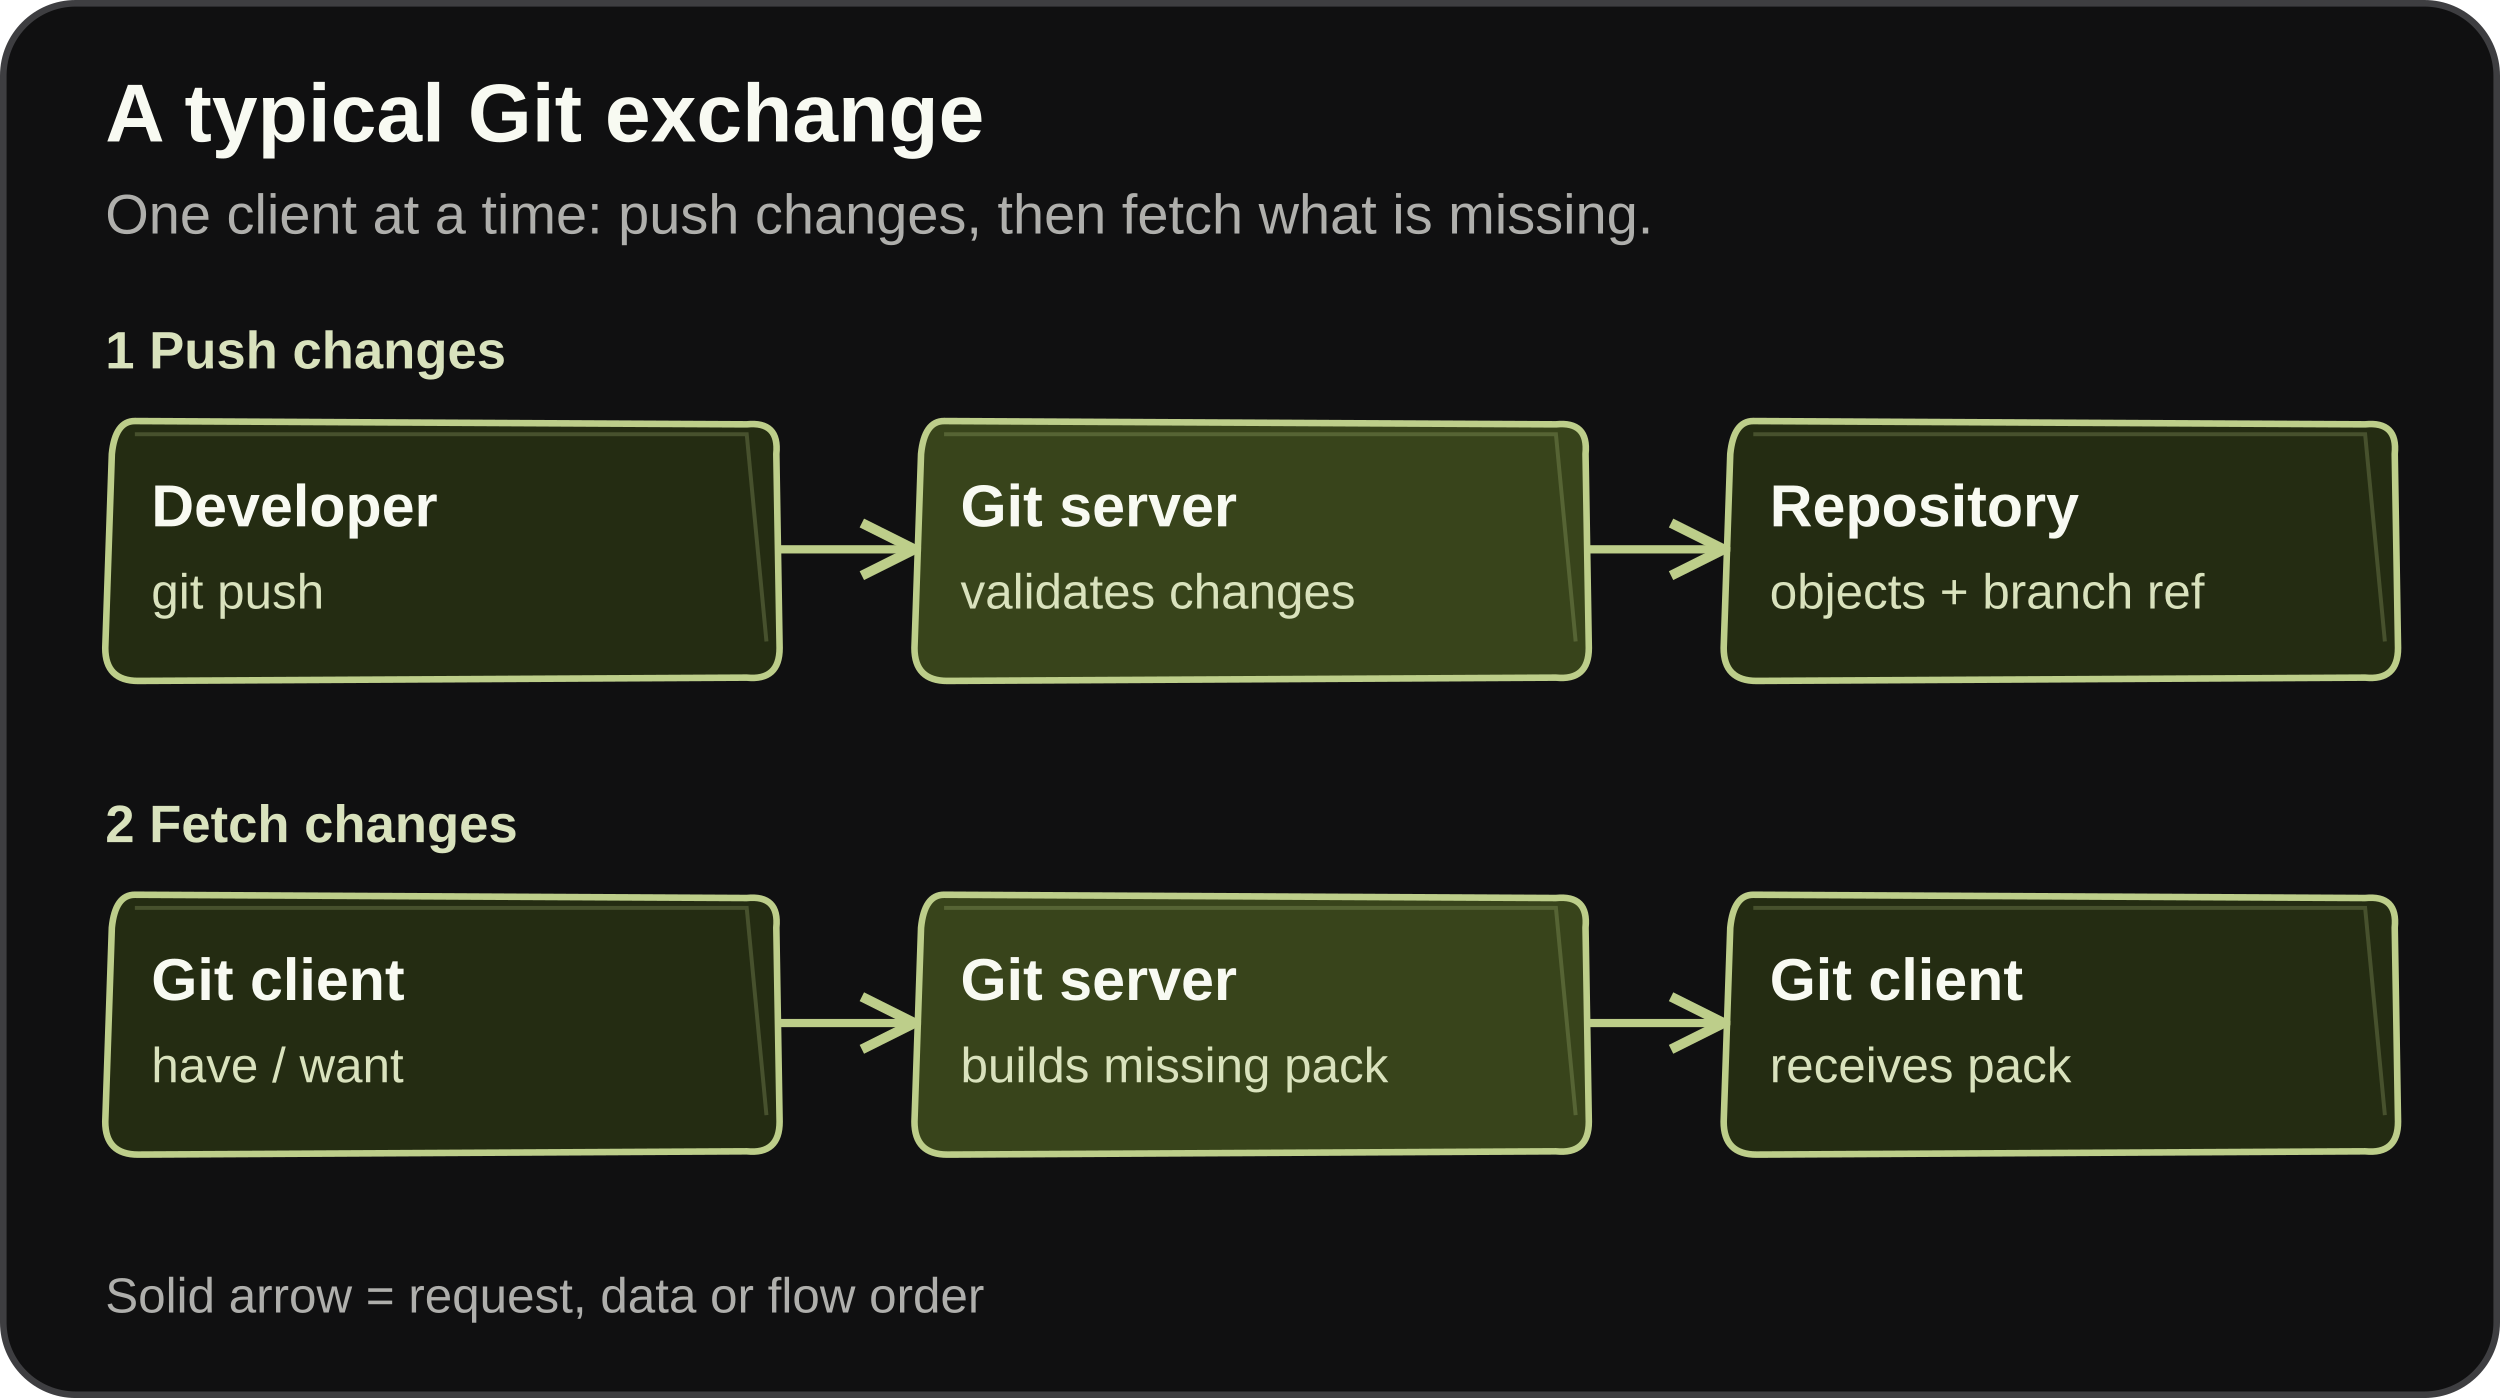
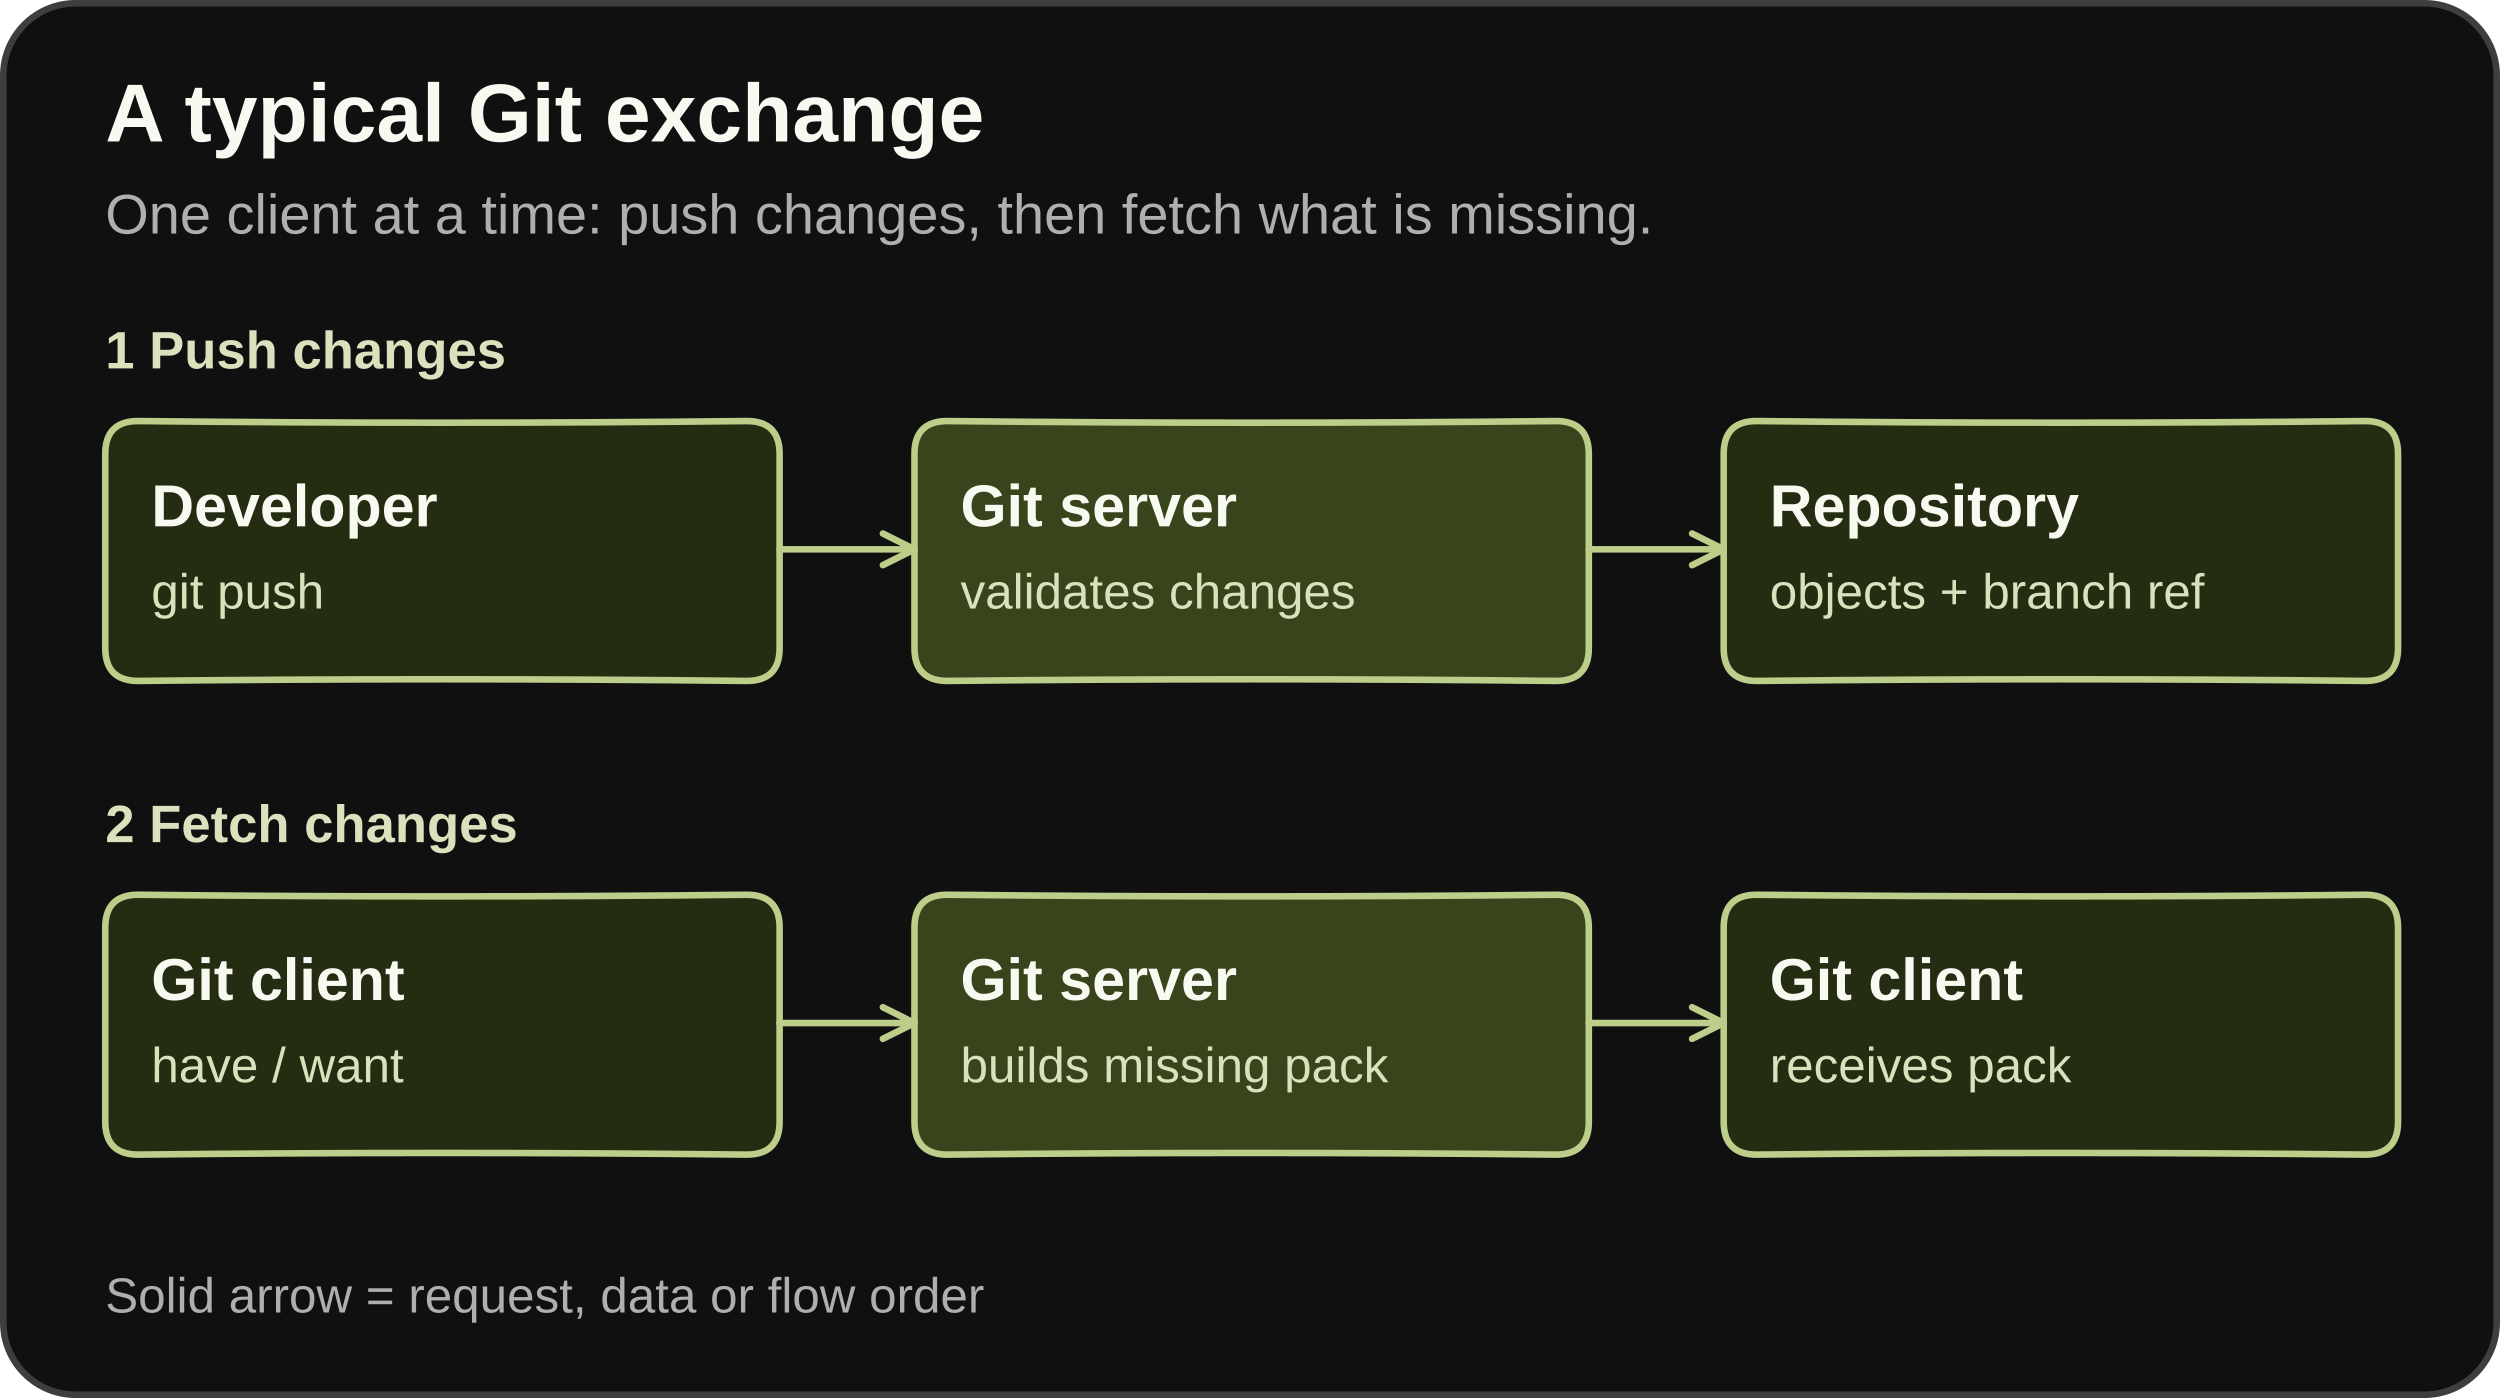
<svg xmlns="http://www.w3.org/2000/svg" width="760" height="425" viewBox="0 0 760 425" role="img" aria-labelledby="title desc">
  <defs>
-     <marker id="arr" viewBox="0 0 10 10" refX="9" refY="5" markerWidth="8" markerHeight="8" orient="auto">
-       <path d="M1 1 L9 5 L1 9" fill="none" stroke="#bdce8a" stroke-width="1.5" />
+     <marker id="arr" viewBox="0 0 10 10" refX="9" refY="5" markerUnits="userSpaceOnUse" markerWidth="12" markerHeight="12" orient="auto">
+       <path d="M1 1 L9 5 L1 9" fill="none" stroke="#bdce8a" stroke-width="1.67" stroke-linecap="round" stroke-linejoin="round" />
    </marker>
  </defs>
  <rect x="1" y="1" width="758" height="423" rx="22" fill="#101011" stroke="#3e3e41" stroke-width="2" />
  <style>text{font-family:Arial,sans-serif} .title{fill:#f8faf2;font-size:25px;font-weight:700} .subtitle{fill:#afafac;font-size:17px} .cardtitle{fill:#f8faf2;font-size:18px;font-weight:700} .cardbody{fill:#d9e2bd;font-size:15px} .label{fill:#d9e2bd;font-size:16px;font-weight:700} .legend{fill:#afafac;font-size:15px}</style>
  <text x="32" y="43" class="title">A typical Git exchange</text>
  <text x="32" y="71" class="subtitle">One client at a time: push changes, then fetch what is missing.</text>
  <text x="32" y="112" class="label">1  Push changes</text>
-   <path d="M41 128 Q35 128 34 138 L32 197 Q32 207 42 207 L227 206 Q237 207 237 197 L236 138 Q237 128 227 129 Z" fill="#242c12" stroke="#bdce8a" stroke-width="2" stroke-linejoin="round" />
-   <path d="M41 132 L227 132 L233 195" fill="none" opacity=".23" stroke="#bdce8a" stroke-width="1.2" />
+   <path d="M42 128 Q134.5 129 227 128 Q237 128 237 138 L237 197 Q237 207 227 207 Q134.5 206 42 207 Q32 207 32 197 L32 138 Q32 128 42 128 Z" fill="#242c12" stroke="#bdce8a" stroke-width="2" stroke-linejoin="round" />
  <text x="46" y="160" class="cardtitle">Developer</text>
  <text x="46" y="185" class="cardbody">git push</text>
-   <path d="M287 128 Q281 128 280 138 L278 197 Q278 207 288 207 L473 206 Q483 207 483 197 L482 138 Q483 128 473 129 Z" fill="#38441b" stroke="#bdce8a" stroke-width="2" stroke-linejoin="round" />
-   <path d="M287 132 L473 132 L479 195" fill="none" opacity=".23" stroke="#bdce8a" stroke-width="1.2" />
+   <path d="M288 128 Q380.5 129 473 128 Q483 128 483 138 L483 197 Q483 207 473 207 Q380.5 206 288 207 Q278 207 278 197 L278 138 Q278 128 288 128 Z" fill="#38441b" stroke="#bdce8a" stroke-width="2" stroke-linejoin="round" />
  <text x="292" y="160" class="cardtitle">Git server</text>
  <text x="292" y="185" class="cardbody">validates changes</text>
-   <path d="M533 128 Q527 128 526 138 L524 197 Q524 207 534 207 L719 206 Q729 207 729 197 L728 138 Q729 128 719 129 Z" fill="#242c12" stroke="#bdce8a" stroke-width="2" stroke-linejoin="round" />
-   <path d="M533 132 L719 132 L725 195" fill="none" opacity=".23" stroke="#bdce8a" stroke-width="1.2" />
+   <path d="M534 128 Q626.5 129 719 128 Q729 128 729 138 L729 197 Q729 207 719 207 Q626.5 206 534 207 Q524 207 524 197 L524 138 Q524 128 534 128 Z" fill="#242c12" stroke="#bdce8a" stroke-width="2" stroke-linejoin="round" />
  <text x="538" y="160" class="cardtitle">Repository</text>
  <text x="538" y="185" class="cardbody">objects + branch ref</text>
-   <path d="M237 167 L278 167" fill="none" stroke="#bdce8a" stroke-width="2.5" stroke-linejoin="round" stroke-linecap="round" marker-end="url(#arr)" />
-   <path d="M483 167 L524 167" fill="none" stroke="#bdce8a" stroke-width="2.5" stroke-linejoin="round" stroke-linecap="round" marker-end="url(#arr)" />
+   <path d="M237 167 L278 167" fill="none" stroke="#bdce8a" stroke-width="2" stroke-linejoin="round" stroke-linecap="round" marker-end="url(#arr)" />
+   <path d="M483 167 L524 167" fill="none" stroke="#bdce8a" stroke-width="2" stroke-linejoin="round" stroke-linecap="round" marker-end="url(#arr)" />
  <text x="32" y="256" class="label">2  Fetch changes</text>
-   <path d="M41 272 Q35 272 34 282 L32 341 Q32 351 42 351 L227 350 Q237 351 237 341 L236 282 Q237 272 227 273 Z" fill="#242c12" stroke="#bdce8a" stroke-width="2" stroke-linejoin="round" />
-   <path d="M41 276 L227 276 L233 339" fill="none" opacity=".23" stroke="#bdce8a" stroke-width="1.2" />
+   <path d="M42 272 Q134.5 273 227 272 Q237 272 237 282 L237 341 Q237 351 227 351 Q134.5 350 42 351 Q32 351 32 341 L32 282 Q32 272 42 272 Z" fill="#242c12" stroke="#bdce8a" stroke-width="2" stroke-linejoin="round" />
  <text x="46" y="304" class="cardtitle">Git client</text>
  <text x="46" y="329" class="cardbody">have / want</text>
-   <path d="M287 272 Q281 272 280 282 L278 341 Q278 351 288 351 L473 350 Q483 351 483 341 L482 282 Q483 272 473 273 Z" fill="#38441b" stroke="#bdce8a" stroke-width="2" stroke-linejoin="round" />
-   <path d="M287 276 L473 276 L479 339" fill="none" opacity=".23" stroke="#bdce8a" stroke-width="1.2" />
+   <path d="M288 272 Q380.5 273 473 272 Q483 272 483 282 L483 341 Q483 351 473 351 Q380.5 350 288 351 Q278 351 278 341 L278 282 Q278 272 288 272 Z" fill="#38441b" stroke="#bdce8a" stroke-width="2" stroke-linejoin="round" />
  <text x="292" y="304" class="cardtitle">Git server</text>
  <text x="292" y="329" class="cardbody">builds missing pack</text>
-   <path d="M533 272 Q527 272 526 282 L524 341 Q524 351 534 351 L719 350 Q729 351 729 341 L728 282 Q729 272 719 273 Z" fill="#242c12" stroke="#bdce8a" stroke-width="2" stroke-linejoin="round" />
-   <path d="M533 276 L719 276 L725 339" fill="none" opacity=".23" stroke="#bdce8a" stroke-width="1.2" />
+   <path d="M534 272 Q626.5 273 719 272 Q729 272 729 282 L729 341 Q729 351 719 351 Q626.5 350 534 351 Q524 351 524 341 L524 282 Q524 272 534 272 Z" fill="#242c12" stroke="#bdce8a" stroke-width="2" stroke-linejoin="round" />
  <text x="538" y="304" class="cardtitle">Git client</text>
  <text x="538" y="329" class="cardbody">receives pack</text>
-   <path d="M237 311 L278 311" fill="none" stroke="#bdce8a" stroke-width="2.5" stroke-linejoin="round" stroke-linecap="round" marker-end="url(#arr)" />
-   <path d="M483 311 L524 311" fill="none" stroke="#bdce8a" stroke-width="2.5" stroke-linejoin="round" stroke-linecap="round" marker-end="url(#arr)" />
+   <path d="M237 311 L278 311" fill="none" stroke="#bdce8a" stroke-width="2" stroke-linejoin="round" stroke-linecap="round" marker-end="url(#arr)" />
+   <path d="M483 311 L524 311" fill="none" stroke="#bdce8a" stroke-width="2" stroke-linejoin="round" stroke-linecap="round" marker-end="url(#arr)" />
  <text x="32" y="399" class="legend">Solid arrow = request, data or flow order</text>
</svg>
